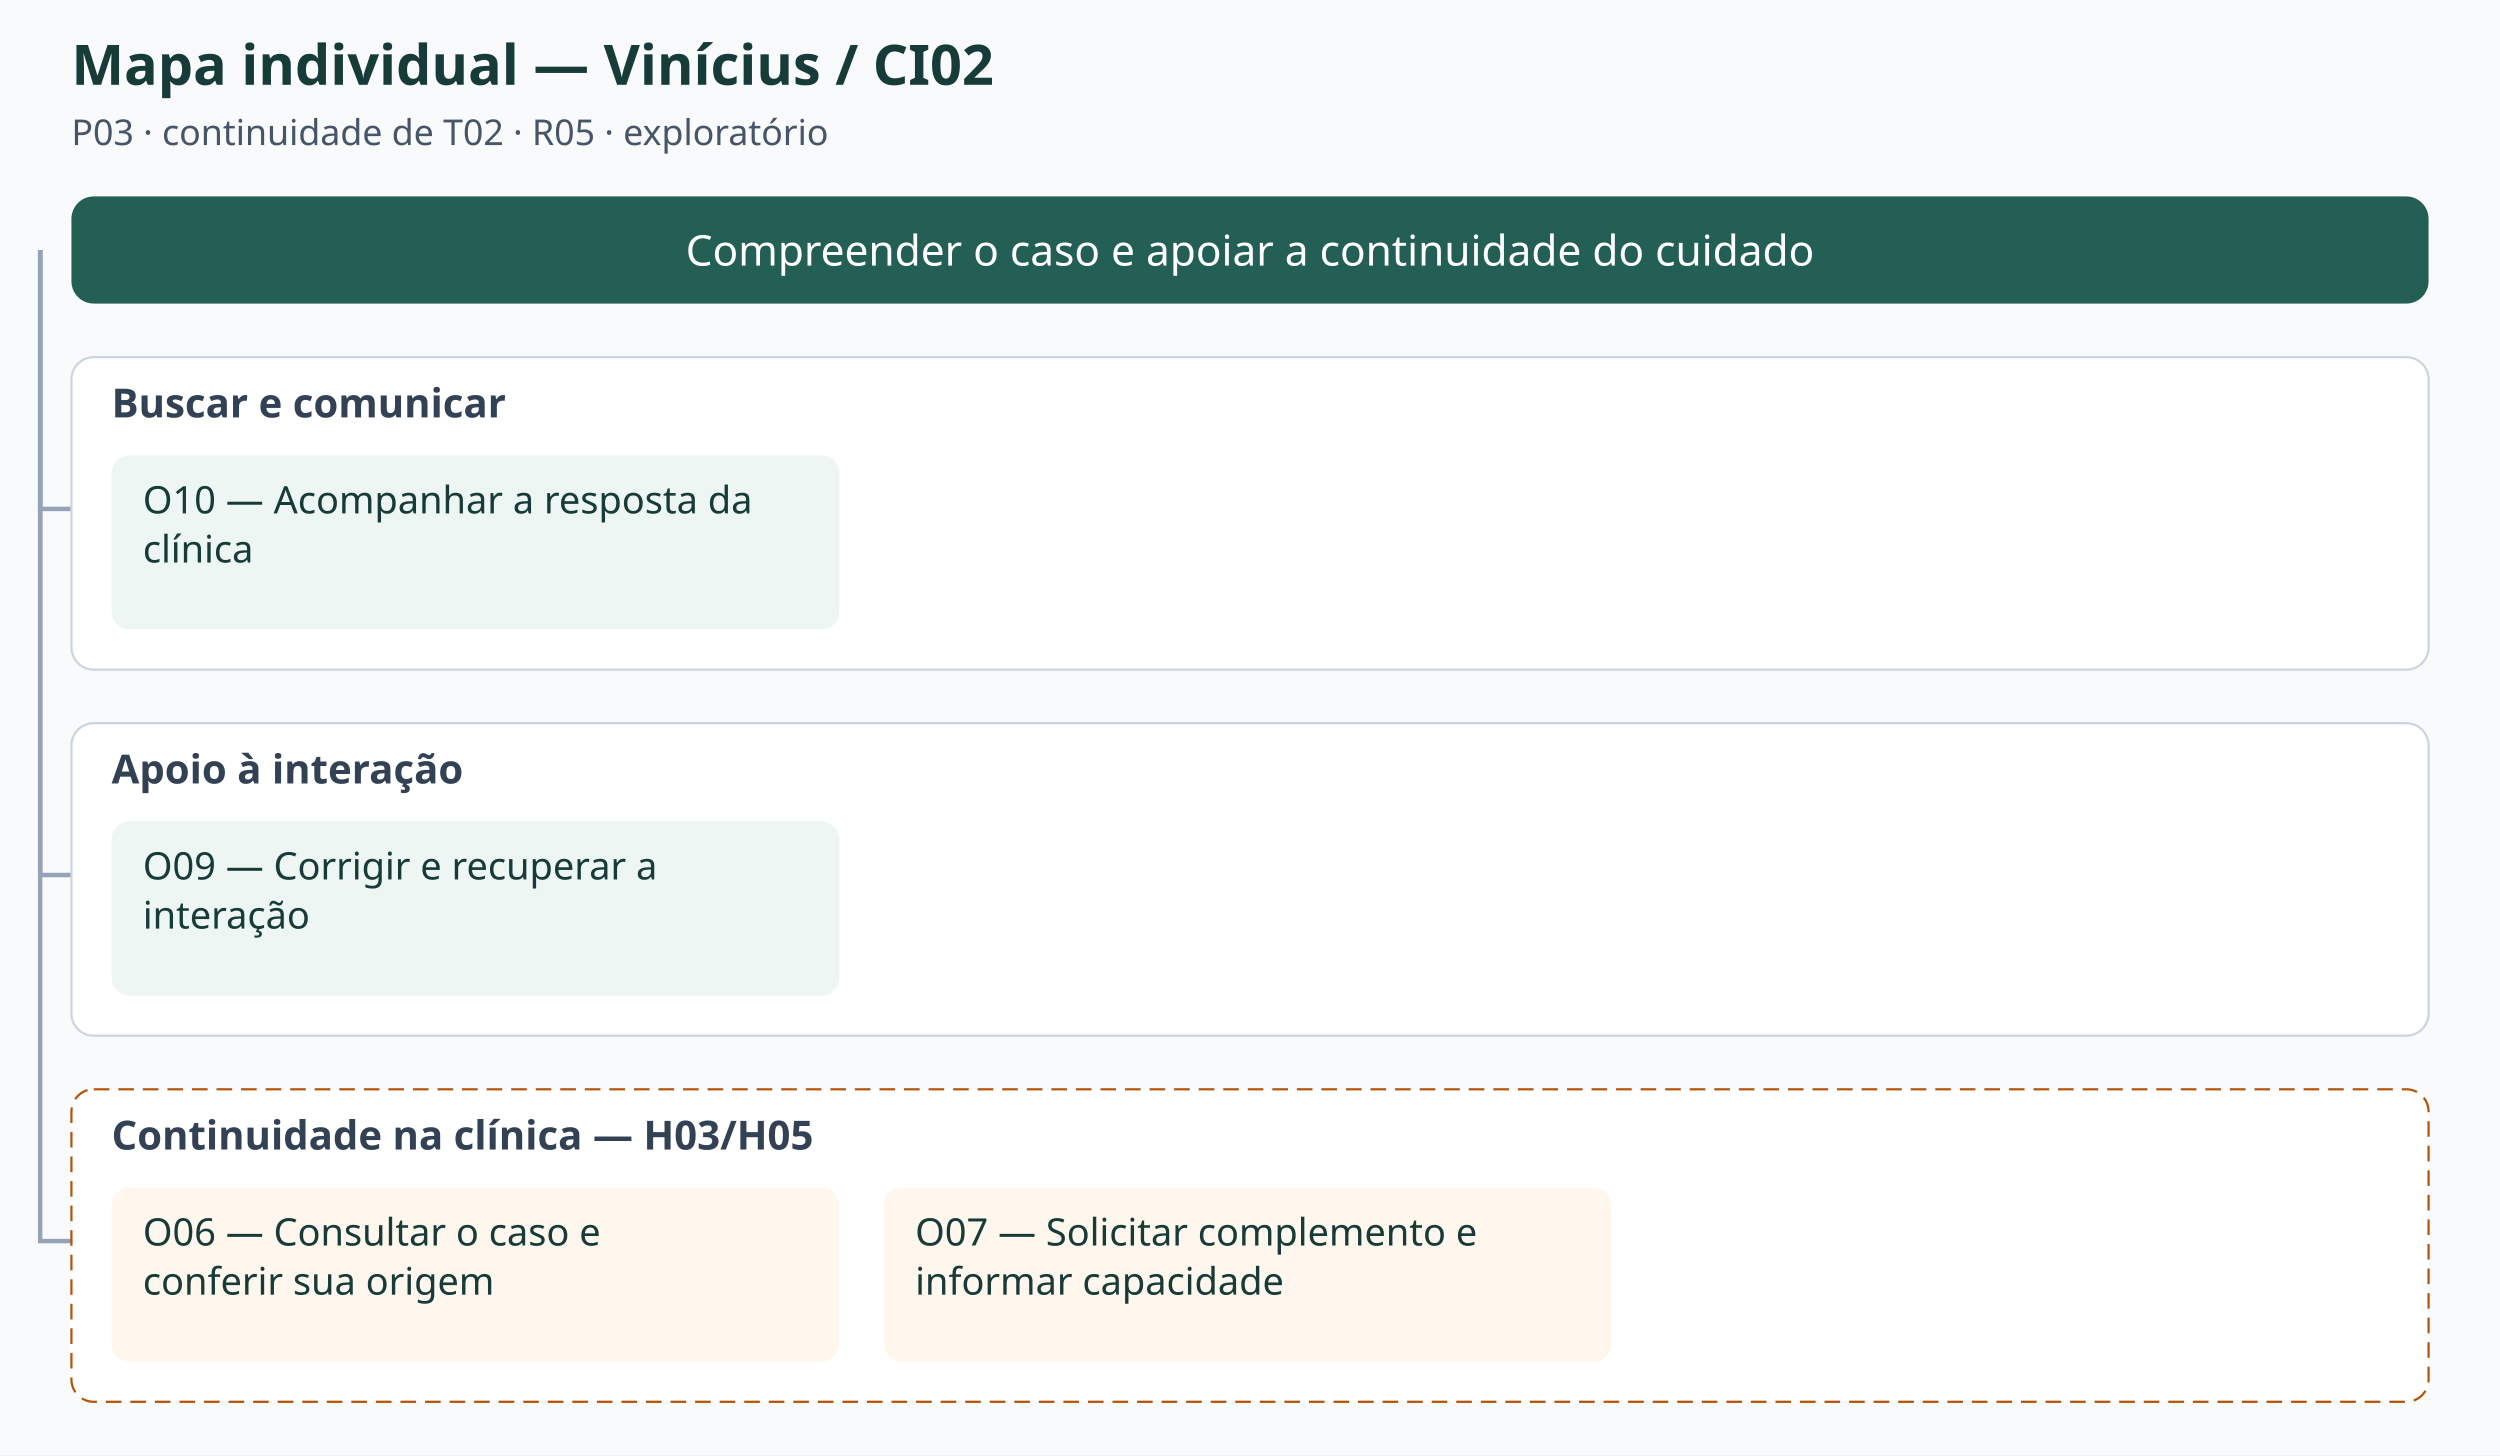
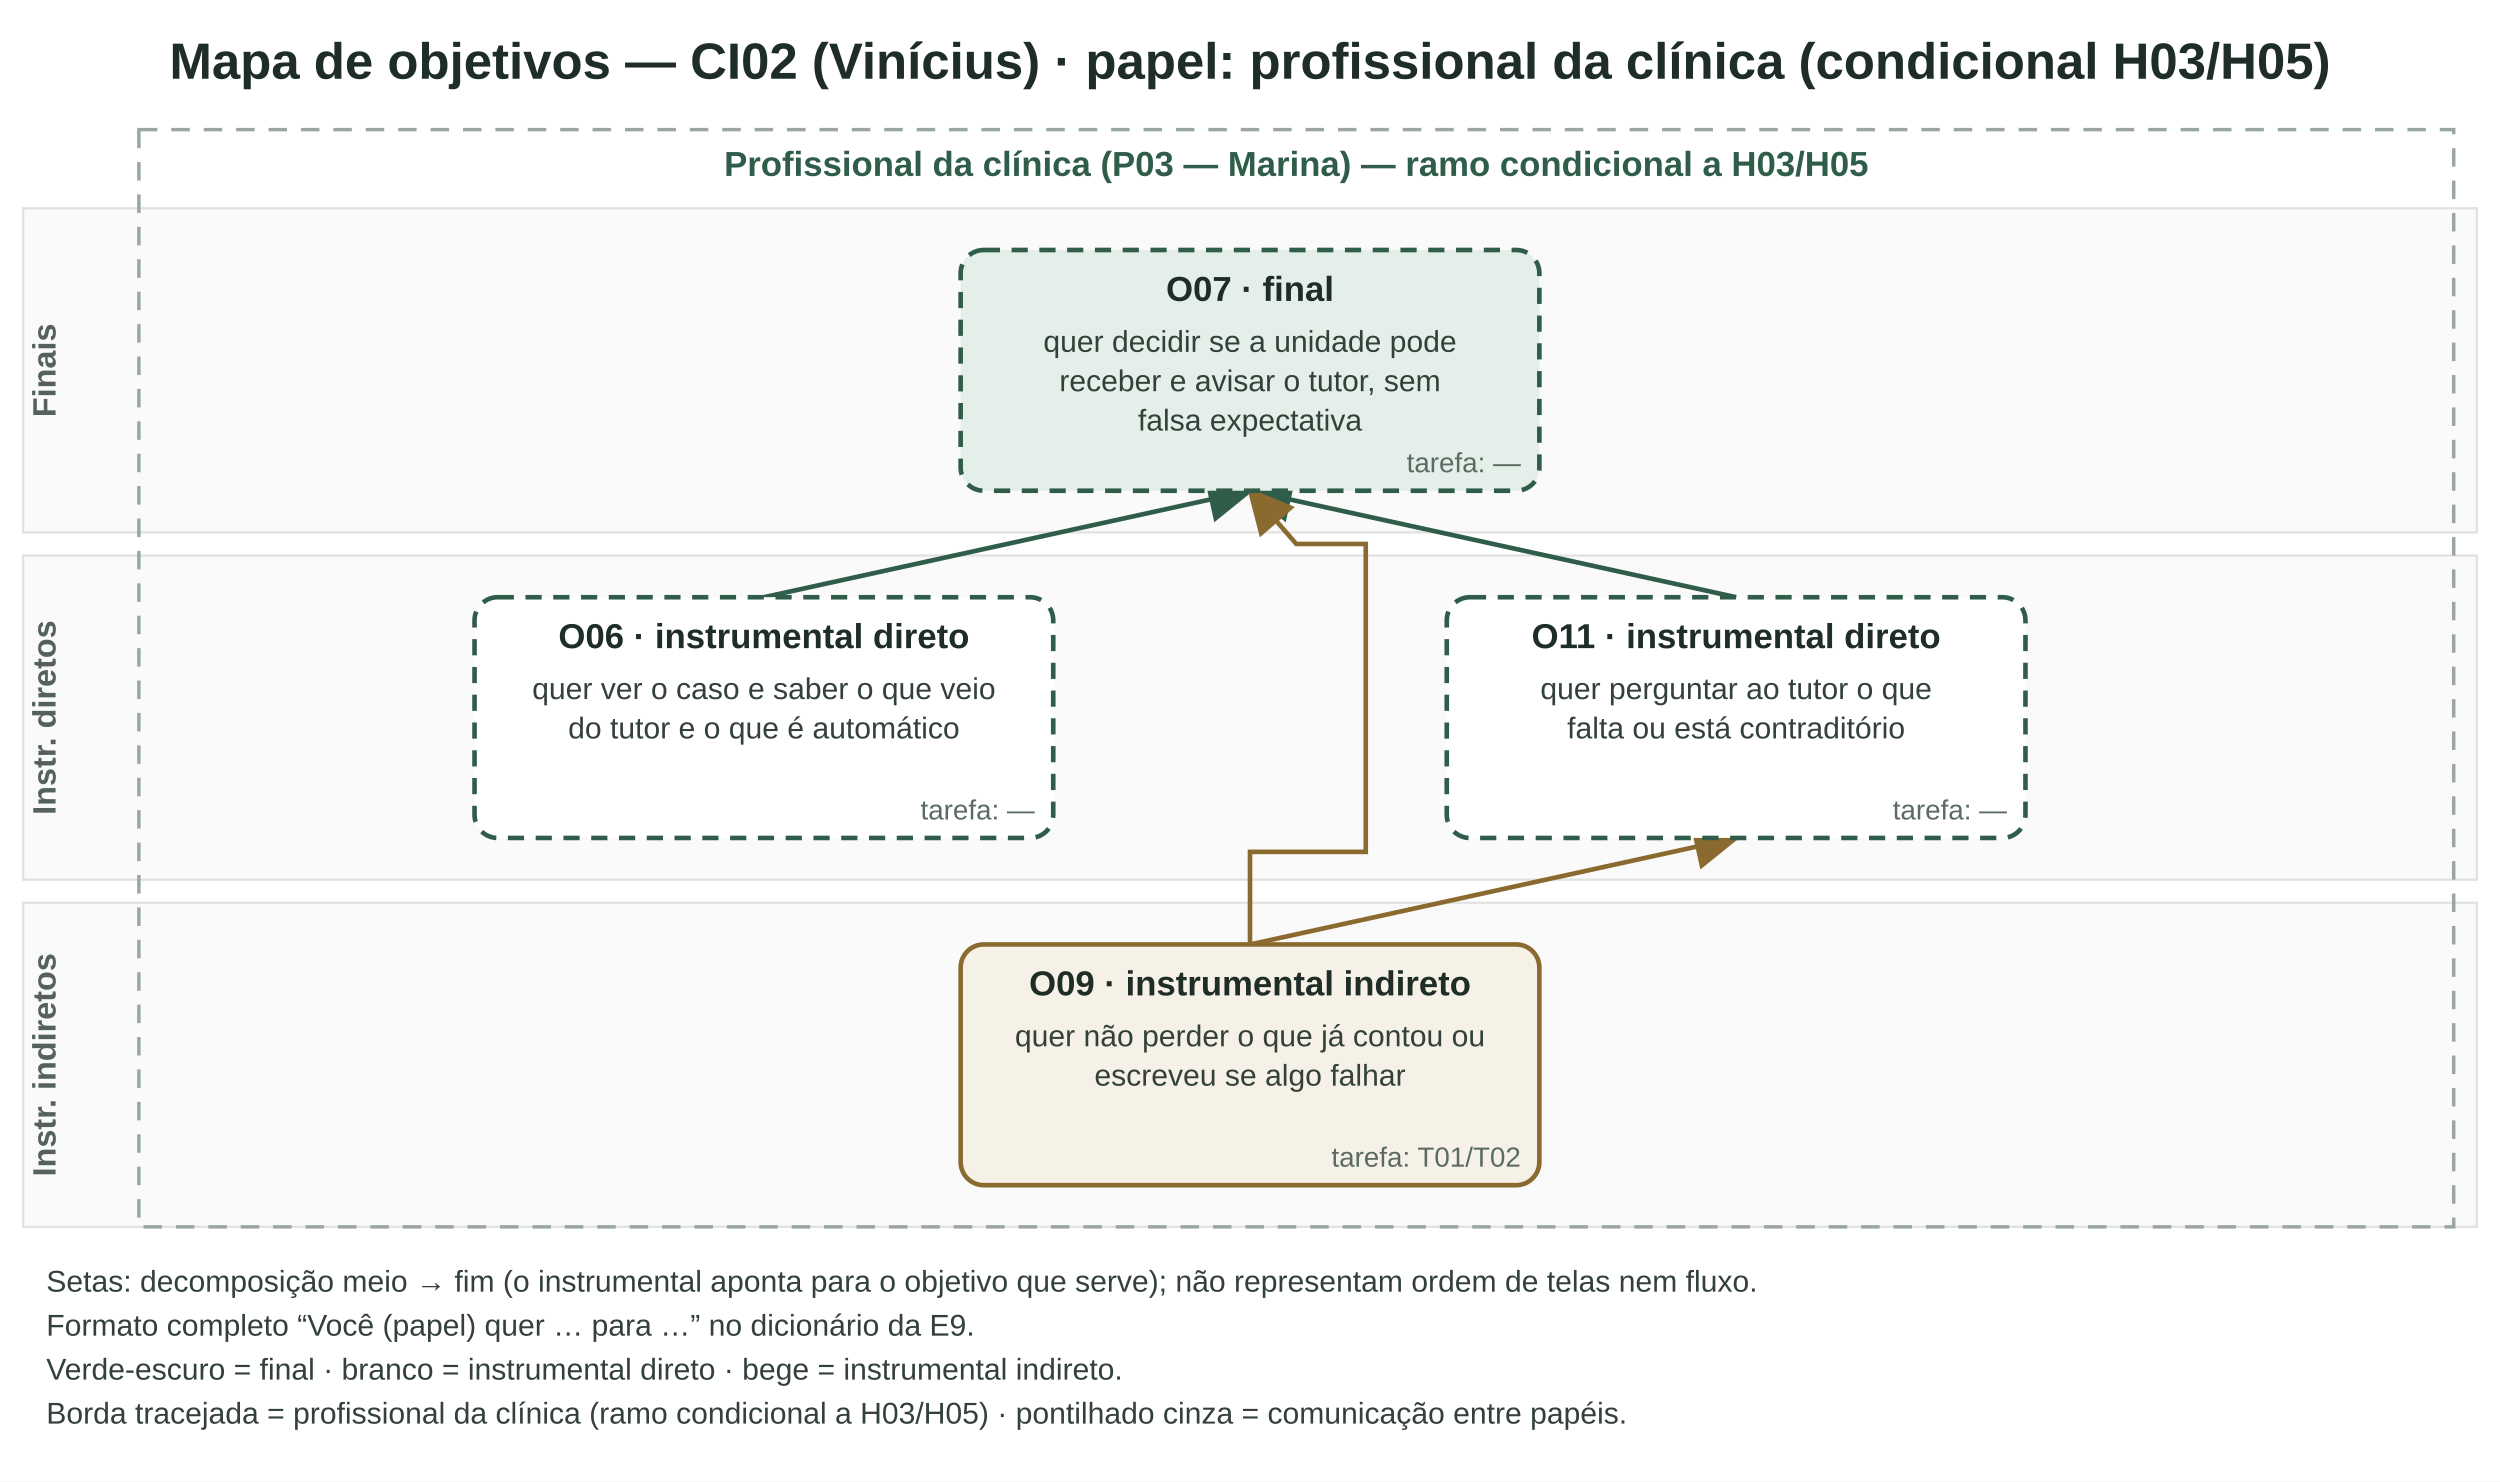
- <svg xmlns="http://www.w3.org/2000/svg" width="1120" height="652" viewBox="0 0 1120 652">
-   <rect width="100%" height="100%" fill="#f8fafc" />
-   <text x="32" y="38" font-family="sans-serif" font-size="25" font-weight="bold" fill="#173b38">Mapa individual — Vinícius / CI02</text>
-   <text x="32" y="65" font-family="sans-serif" font-size="16" fill="#475569">P03 · continuidade de T02 · R05 · exploratório</text>
-   <rect x="32" y="88" width="1056" height="48" rx="10" fill="#245f55" />
-   <text x="560" y="119" text-anchor="middle" font-family="sans-serif" font-size="19" fill="white">Compreender o caso e apoiar a continuidade do cuidado</text>
-   <path d="M 18 112 V 228 H 32" fill="none" stroke="#94a3b8" stroke-width="2" />
-   <rect x="32" y="160" width="1056" height="140" rx="10" fill="white" stroke="#cbd5e1" />
-   <text x="50" y="187" font-family="sans-serif" font-size="18" font-weight="bold" fill="#334155">Buscar e comunicar</text>
-   <rect x="50" y="204" width="326" height="78" rx="8" fill="#edf6f3" />
-   <text x="64" y="230" font-family="sans-serif" font-size="17" fill="#173b38">O10 — Acompanhar a resposta da</text>
-   <text x="64" y="252" font-family="sans-serif" font-size="17" fill="#173b38">clínica</text>
-   <path d="M 18 112 V 392 H 32" fill="none" stroke="#94a3b8" stroke-width="2" />
-   <rect x="32" y="324" width="1056" height="140" rx="10" fill="white" stroke="#cbd5e1" />
-   <text x="50" y="351" font-family="sans-serif" font-size="18" font-weight="bold" fill="#334155">Apoio à interação</text>
-   <rect x="50" y="368" width="326" height="78" rx="8" fill="#edf6f3" />
-   <text x="64" y="394" font-family="sans-serif" font-size="17" fill="#173b38">O09 — Corrigir e recuperar a</text>
-   <text x="64" y="416" font-family="sans-serif" font-size="17" fill="#173b38">interação</text>
-   <path d="M 18 112 V 556 H 32" fill="none" stroke="#94a3b8" stroke-width="2" />
-   <rect x="32" y="488" width="1056" height="140" rx="10" fill="white" stroke="#b45309" stroke-dasharray="7 4" />
-   <text x="50" y="515" font-family="sans-serif" font-size="18" font-weight="bold" fill="#334155">Continuidade na clínica — H03/H05</text>
-   <rect x="50" y="532" width="326" height="78" rx="8" fill="#fff7ed" />
-   <text x="64" y="558" font-family="sans-serif" font-size="17" fill="#173b38">O06 — Consultar o caso e</text>
-   <text x="64" y="580" font-family="sans-serif" font-size="17" fill="#173b38">conferir sua origem</text>
-   <rect x="396" y="532" width="326" height="78" rx="8" fill="#fff7ed" />
-   <text x="410" y="558" font-family="sans-serif" font-size="17" fill="#173b38">O07 — Solicitar complemento e</text>
-   <text x="410" y="580" font-family="sans-serif" font-size="17" fill="#173b38">informar capacidade</text>
+ <svg xmlns="http://www.w3.org/2000/svg" viewBox="0 0 1080 640" width="1080" height="640" font-family="Arial, sans-serif">
+   <rect width="100%" height="100%" fill="#fff" />
+   <defs>
+     <marker id="aG" markerWidth="10" markerHeight="10" refX="9" refY="5" orient="auto">
+       <path d="M0,0 L10,5 L0,10 z" fill="#2f5d4a" />
+     </marker>
+     <marker id="aB" markerWidth="10" markerHeight="10" refX="9" refY="5" orient="auto">
+       <path d="M0,0 L10,5 L0,10 z" fill="#8a6a2f" />
+     </marker>
+     <marker id="aN" markerWidth="10" markerHeight="10" refX="9" refY="5" orient="auto">
+       <path d="M0,0 L10,5 L0,10 z" fill="#7a7a7a" />
+     </marker>
+   </defs>
+   <text x="540.0" y="34" text-anchor="middle" font-size="22" font-weight="bold" fill="#1f2d27">Mapa de objetivos — CI02 (Vinícius) · papel: profissional da clínica (condicional H03/H05)</text>
+   <rect x="10" y="90" width="1060" height="140" fill="#fafafa" stroke="#e2e2e2" />
+   <text x="24" y="160.0" font-size="14" font-weight="bold" fill="#55625b" transform="rotate(-90 24 160.0)" text-anchor="middle">Finais</text>
+   <rect x="10" y="240" width="1060" height="140" fill="#fafafa" stroke="#e2e2e2" />
+   <text x="24" y="310.0" font-size="14" font-weight="bold" fill="#55625b" transform="rotate(-90 24 310.0)" text-anchor="middle">Instr. diretos</text>
+   <rect x="10" y="390" width="1060" height="140" fill="#fafafa" stroke="#e2e2e2" />
+   <text x="24" y="460.0" font-size="14" font-weight="bold" fill="#55625b" transform="rotate(-90 24 460.0)" text-anchor="middle">Instr. indiretos</text>
+   <rect x="60" y="56" width="1000" height="474" fill="none" stroke="#9aa79f" stroke-width="1.5" stroke-dasharray="8 6" />
+   <text x="560.0" y="76" text-anchor="middle" font-size="15" font-weight="bold" fill="#2f5d4a">Profissional da clínica (P03 — Marina) — ramo condicional a H03/H05</text>
+   <path d="M330,258.0 L540,212.0" fill="none" stroke="#2f5d4a" stroke-width="2" marker-end="url(#aG)" />
+   <path d="M750,258.0 L540,212.0" fill="none" stroke="#2f5d4a" stroke-width="2" marker-end="url(#aG)" />
+   <path d="M540,408.0 L750,362.0" fill="none" stroke="#8a6a2f" stroke-width="2" marker-end="url(#aB)" />
+   <path d="M540,408.0 L540,385 L540,368 L590,368 L590,235 L560,235 L540,212.0" fill="none" stroke="#8a6a2f" stroke-width="2" marker-end="url(#aB)" />
+   <rect x="415.0" y="108.0" width="250" height="104" rx="10" fill="#e3efe8" stroke="#2f5d4a" stroke-width="2" stroke-dasharray="7 5" />
+   <text x="540" y="130.0" text-anchor="middle" font-size="15" font-weight="bold" fill="#1f2d27">O07 · final</text>
+   <text x="540" y="152.0" text-anchor="middle" font-size="13" fill="#33413a">quer decidir se a unidade pode</text>
+   <text x="540" y="169.0" text-anchor="middle" font-size="13" fill="#33413a">receber e avisar o tutor, sem</text>
+   <text x="540" y="186.0" text-anchor="middle" font-size="13" fill="#33413a">falsa expectativa</text>
+   <text x="657.0" y="204.0" text-anchor="end" font-size="12" fill="#5b6b63">tarefa: —</text>
+   <rect x="205.0" y="258.0" width="250" height="104" rx="10" fill="#ffffff" stroke="#2f5d4a" stroke-width="2" stroke-dasharray="7 5" />
+   <text x="330" y="280.0" text-anchor="middle" font-size="15" font-weight="bold" fill="#1f2d27">O06 · instrumental direto</text>
+   <text x="330" y="302.0" text-anchor="middle" font-size="13" fill="#33413a">quer ver o caso e saber o que veio</text>
+   <text x="330" y="319.0" text-anchor="middle" font-size="13" fill="#33413a">do tutor e o que é automático</text>
+   <text x="447.0" y="354.0" text-anchor="end" font-size="12" fill="#5b6b63">tarefa: —</text>
+   <rect x="625.0" y="258.0" width="250" height="104" rx="10" fill="#ffffff" stroke="#2f5d4a" stroke-width="2" stroke-dasharray="7 5" />
+   <text x="750" y="280.0" text-anchor="middle" font-size="15" font-weight="bold" fill="#1f2d27">O11 · instrumental direto</text>
+   <text x="750" y="302.0" text-anchor="middle" font-size="13" fill="#33413a">quer perguntar ao tutor o que</text>
+   <text x="750" y="319.0" text-anchor="middle" font-size="13" fill="#33413a">falta ou está contraditório</text>
+   <text x="867.0" y="354.0" text-anchor="end" font-size="12" fill="#5b6b63">tarefa: —</text>
+   <rect x="415.0" y="408.0" width="250" height="104" rx="10" fill="#f6f1e7" stroke="#8a6a2f" stroke-width="2" />
+   <text x="540" y="430.0" text-anchor="middle" font-size="15" font-weight="bold" fill="#1f2d27">O09 · instrumental indireto</text>
+   <text x="540" y="452.0" text-anchor="middle" font-size="13" fill="#33413a">quer não perder o que já contou ou</text>
+   <text x="540" y="469.0" text-anchor="middle" font-size="13" fill="#33413a">escreveu se algo falhar</text>
+   <text x="657.0" y="504.0" text-anchor="end" font-size="12" fill="#5b6b63">tarefa: T01/T02</text>
+   <text x="20" y="558" font-size="13" fill="#33413a">Setas: decomposição meio → fim (o instrumental aponta para o objetivo que serve); não representam ordem de telas nem fluxo.</text>
+   <text x="20" y="577" font-size="13" fill="#33413a">Formato completo “Você (papel) quer … para …” no dicionário da E9.</text>
+   <text x="20" y="596" font-size="13" fill="#33413a">Verde-escuro = final · branco = instrumental direto · bege = instrumental indireto.</text>
+   <text x="20" y="615" font-size="13" fill="#33413a">Borda tracejada = profissional da clínica (ramo condicional a H03/H05) · pontilhado cinza = comunicação entre papéis.</text>
</svg>
